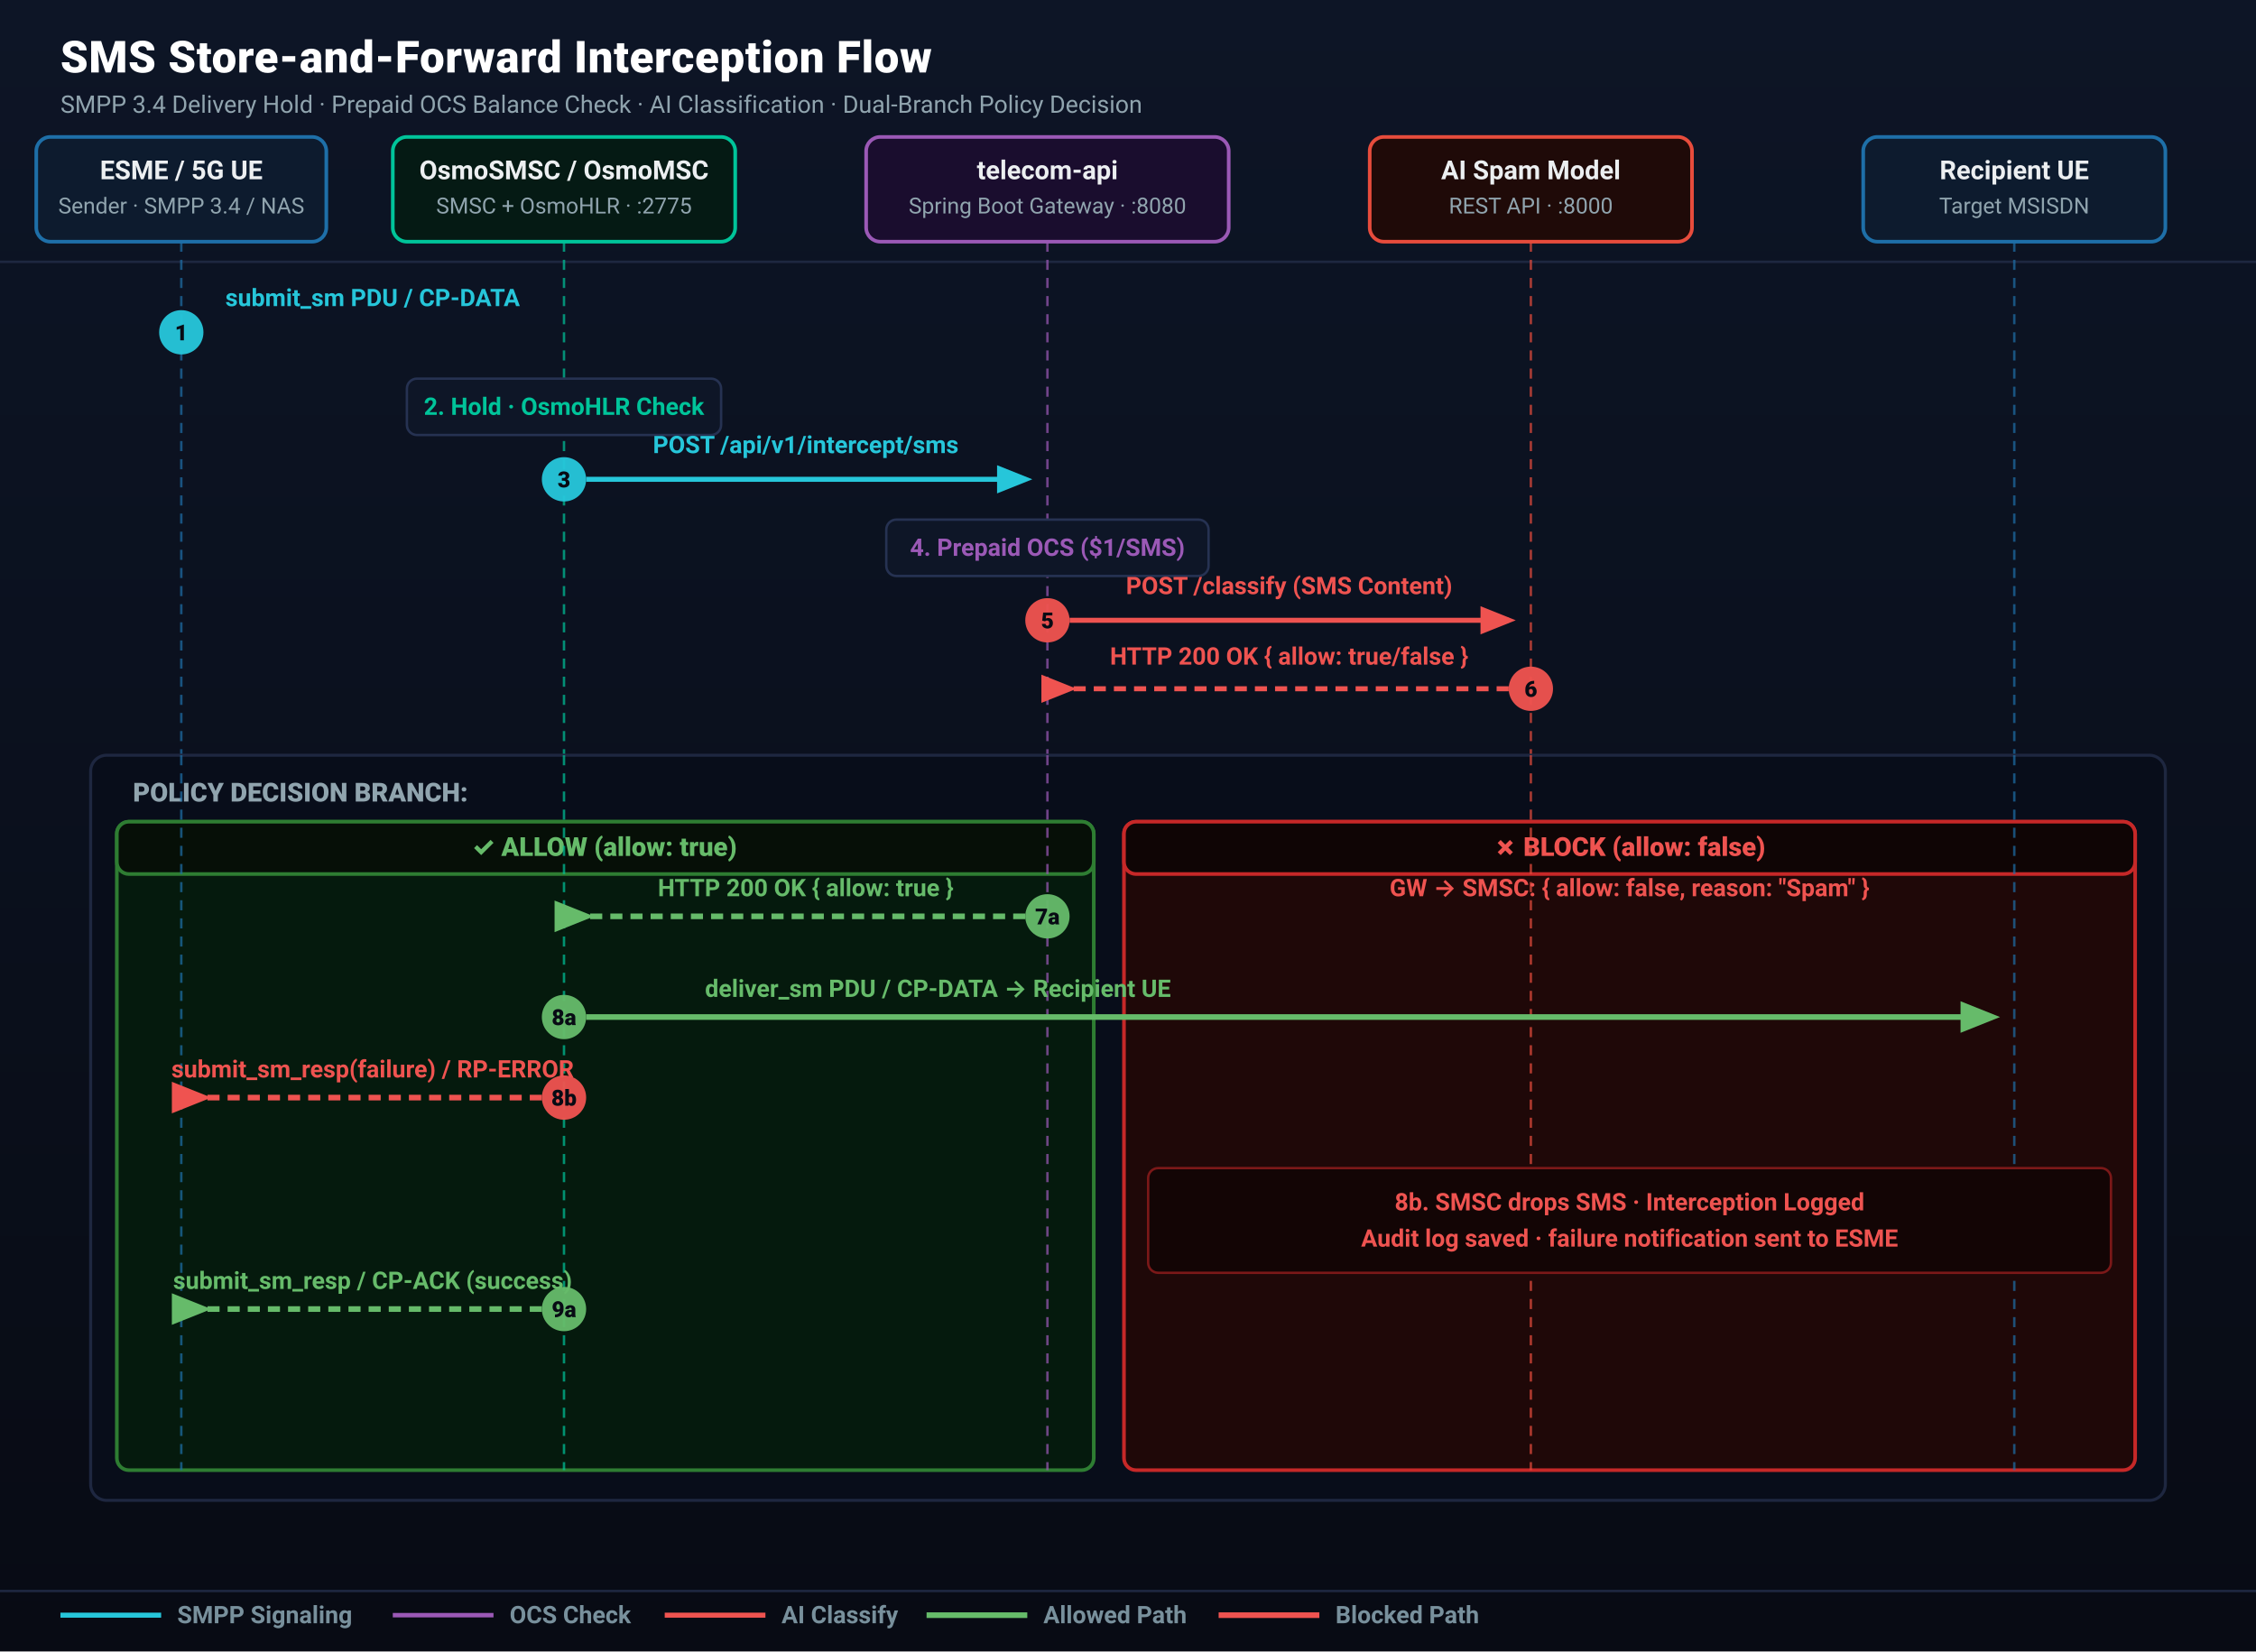
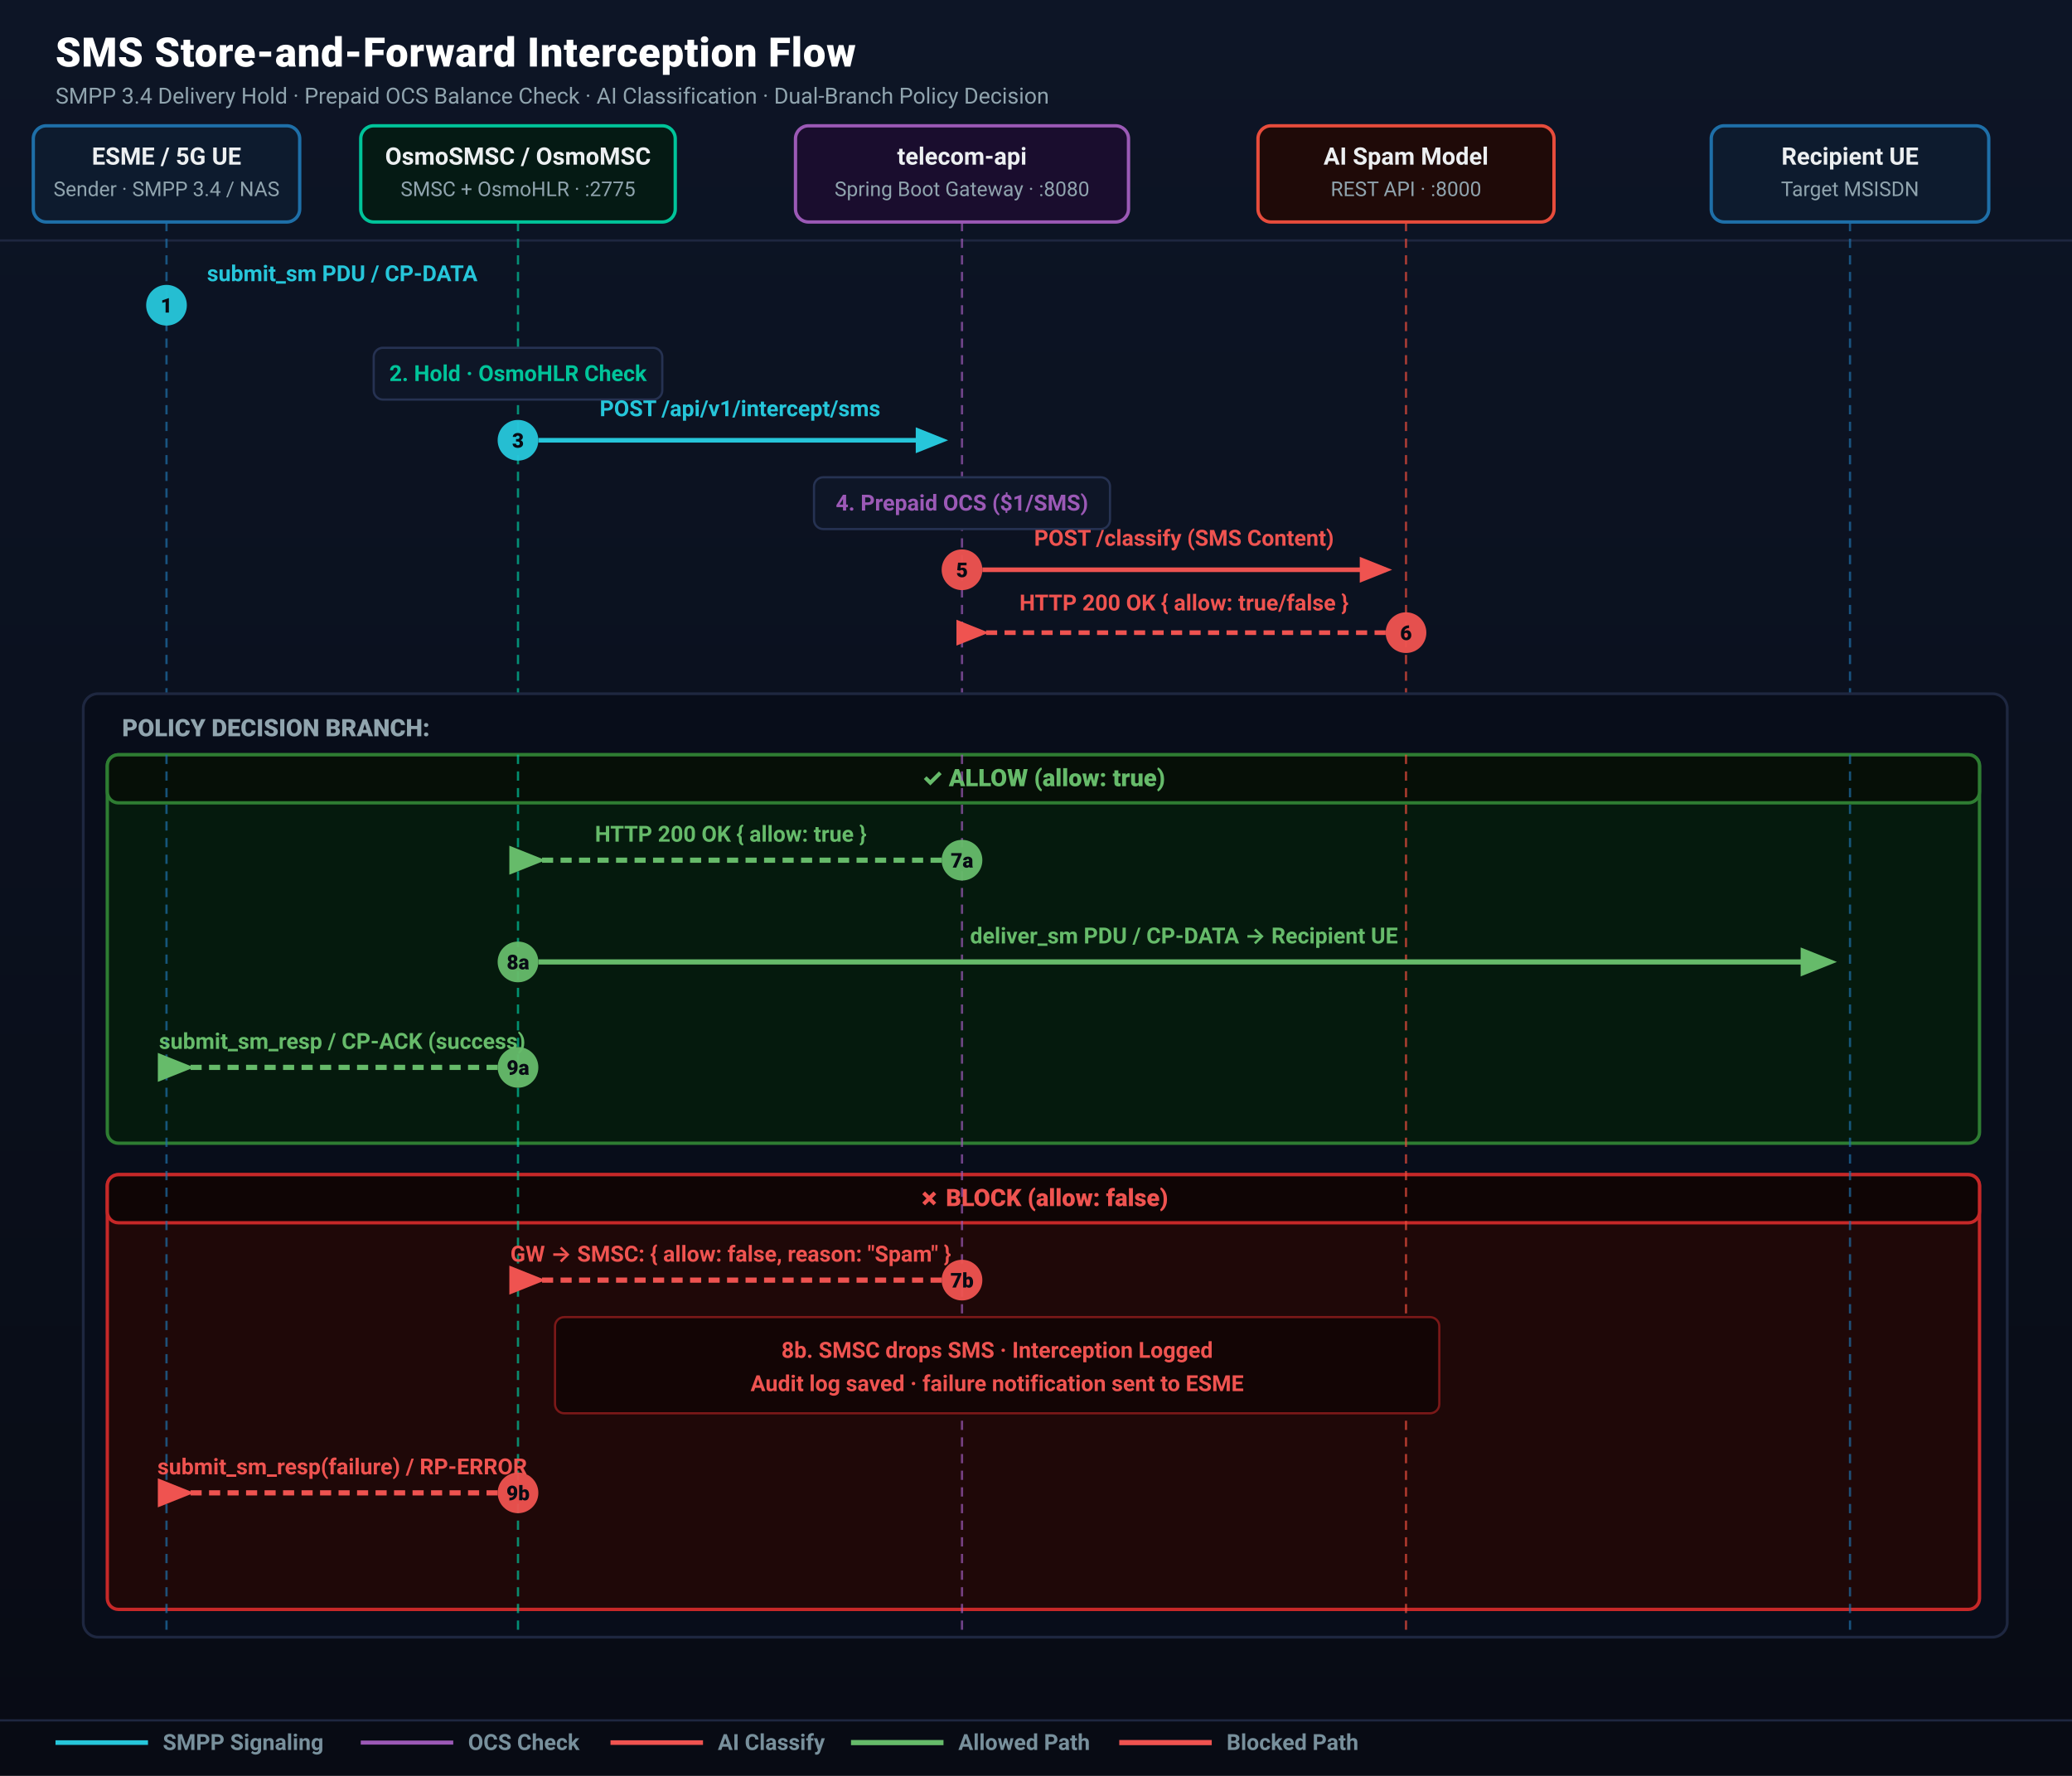
- <svg xmlns="http://www.w3.org/2000/svg" viewBox="0 0 1120 820" width="100%" height="100%">
+ <svg xmlns="http://www.w3.org/2000/svg" viewBox="0 0 1120 960" width="100%" height="100%">
  <defs>
    <style>
      .bg { fill: #080b14; }
      .panel-client { fill: #0d1b2e; stroke: #1e6fa8; stroke-width: 1.8; }
      .panel-core   { fill: #051a14; stroke: #00c49a; stroke-width: 1.8; }
      .panel-gw     { fill: #1a0d2e; stroke: #9b59b6; stroke-width: 1.8; }
      .panel-ai     { fill: #1f0a08; stroke: #e74c3c; stroke-width: 1.8; }

      .badge-num { font-family: system-ui, -apple-system, BlinkMacSystemFont, 'Segoe UI', Roboto, sans-serif; font-size: 11px; font-weight: 800; fill: #080b14; }
      .title-main { font-family: system-ui, -apple-system, BlinkMacSystemFont, 'Segoe UI', Roboto, sans-serif; font-size: 22px; font-weight: 800; fill: #ffffff; letter-spacing: 0.3px; }
      .title-sub  { font-family: system-ui, -apple-system, BlinkMacSystemFont, 'Segoe UI', Roboto, sans-serif; font-size: 12px; fill: #90a4ae; }
      .node-name  { font-family: system-ui, -apple-system, BlinkMacSystemFont, 'Segoe UI', Roboto, sans-serif; font-size: 13px; font-weight: 700; fill: #eceff1; }
      .node-sub   { font-family: system-ui, -apple-system, BlinkMacSystemFont, 'Segoe UI', Roboto, sans-serif; font-size: 11px; fill: #90a4ae; }
      .lbl        { font-family: system-ui, -apple-system, BlinkMacSystemFont, 'Segoe UI', Roboto, sans-serif; font-size: 12px; font-weight: 700; }
      .branch-lbl { font-family: system-ui, -apple-system, BlinkMacSystemFont, 'Segoe UI', Roboto, sans-serif; font-size: 13px; font-weight: 800; }

      .lifeline-client { stroke: #1e6fa8; stroke-width: 1.2; stroke-dasharray: 5,4; opacity: 0.7; }
      .lifeline-core   { stroke: #00c49a; stroke-width: 1.2; stroke-dasharray: 5,4; opacity: 0.7; }
      .lifeline-gw     { stroke: #9b59b6; stroke-width: 1.2; stroke-dasharray: 5,4; opacity: 0.7; }
      .lifeline-ai     { stroke: #e74c3c; stroke-width: 1.2; stroke-dasharray: 5,4; opacity: 0.7; }

      .arrow-smpp  { stroke: #26c6da; stroke-width: 2.5; fill: none; }
      .arrow-ocs   { stroke: #9b59b6; stroke-width: 2.2; fill: none; }
      .arrow-ai    { stroke: #ef5350; stroke-width: 2.5; fill: none; }
      .arrow-allow { stroke: #66bb6a; stroke-width: 2.8; fill: none; }
      .arrow-block { stroke: #ef5350; stroke-width: 2.8; fill: none; }
      .arrow-resp  { stroke-dasharray: 6,4; }

      .divider { stroke: #1e2740; stroke-width: 1.2; }
      .branch-allow { fill: #051a0d; stroke: #2e7d32; stroke-width: 1.8; }
      .branch-block { fill: #1f0808; stroke: #c62828; stroke-width: 1.8; }
      .branch-label-allow { fill: #060f07; stroke: #2e7d32; stroke-width: 1.8; }
      .branch-label-block { fill: #0f0505; stroke: #c62828; stroke-width: 1.8; }
      .note-box { fill: #0e1627; stroke: #263252; stroke-width: 1.2; }
    </style>
    <marker id="h-smpp" viewBox="0 0 10 8" refX="8" refY="4" markerWidth="7" markerHeight="7" orient="auto">
      <path d="M 0 0 L 10 4 L 0 8 z" fill="#26c6da" />
    </marker>
    <marker id="h-smpp-l" viewBox="0 0 10 8" refX="2" refY="4" markerWidth="7" markerHeight="7" orient="auto-start-reverse">
      <path d="M 10 0 L 0 4 L 10 8 z" fill="#26c6da" />
    </marker>
    <marker id="h-ocs" viewBox="0 0 10 8" refX="8" refY="4" markerWidth="7" markerHeight="7" orient="auto">
      <path d="M 0 0 L 10 4 L 0 8 z" fill="#9b59b6" />
    </marker>
    <marker id="h-ai" viewBox="0 0 10 8" refX="8" refY="4" markerWidth="7" markerHeight="7" orient="auto">
      <path d="M 0 0 L 10 4 L 0 8 z" fill="#ef5350" />
    </marker>
    <marker id="h-ai-l" viewBox="0 0 10 8" refX="2" refY="4" markerWidth="7" markerHeight="7" orient="auto-start-reverse">
      <path d="M 10 0 L 0 4 L 10 8 z" fill="#ef5350" />
    </marker>
    <marker id="h-allow" viewBox="0 0 10 8" refX="8" refY="4" markerWidth="7" markerHeight="7" orient="auto">
      <path d="M 0 0 L 10 4 L 0 8 z" fill="#66bb6a" />
    </marker>
    <marker id="h-allow-l" viewBox="0 0 10 8" refX="2" refY="4" markerWidth="7" markerHeight="7" orient="auto-start-reverse">
      <path d="M 10 0 L 0 4 L 10 8 z" fill="#66bb6a" />
    </marker>
    <marker id="h-block" viewBox="0 0 10 8" refX="8" refY="4" markerWidth="7" markerHeight="7" orient="auto">
      <path d="M 0 0 L 10 4 L 0 8 z" fill="#ef5350" />
    </marker>
    <marker id="h-block-l" viewBox="0 0 10 8" refX="2" refY="4" markerWidth="7" markerHeight="7" orient="auto-start-reverse">
      <path d="M 10 0 L 0 4 L 10 8 z" fill="#ef5350" />
    </marker>
    <linearGradient id="grad-bg" x1="0" y1="0" x2="0" y2="1">
      <stop offset="0%" stop-color="#0d1526" />
      <stop offset="100%" stop-color="#080b14" />
    </linearGradient>
    <filter id="glow-teal">
      <feGaussianBlur stdDeviation="2.5" result="blur" />
      <feMerge>
        <feMergeNode in="blur" />
        <feMergeNode in="SourceGraphic" />
      </feMerge>
    </filter>
  </defs>
-   <rect width="1120" height="820" fill="url(#grad-bg)" />
+   <rect width="1120" height="960" fill="url(#grad-bg)" />
  <line x1="0" y1="130" x2="1120" y2="130" class="divider" />
-   <line x1="0" y1="790" x2="1120" y2="790" class="divider" />
+   <line x1="0" y1="930" x2="1120" y2="930" class="divider" />
  <text x="30" y="36" class="title-main">SMS Store-and-Forward Interception Flow</text>
  <text x="30" y="56" class="title-sub">SMPP 3.4 Delivery Hold · Prepaid OCS Balance Check · AI Classification · Dual-Branch Policy Decision</text>
  <rect x="18" y="68" width="144" height="52" rx="7" class="panel-client" />
  <text x="90" y="89" text-anchor="middle" class="node-name">ESME / 5G UE</text>
  <text x="90" y="106" text-anchor="middle" class="node-sub">Sender · SMPP 3.4 / NAS</text>
-   <line x1="90" y1="120" x2="90" y2="735" class="lifeline-client" />
+   <line x1="90" y1="120" x2="90" y2="885" class="lifeline-client" />
  <rect x="195" y="68" width="170" height="52" rx="7" class="panel-core" />
  <text x="280" y="89" text-anchor="middle" class="node-name">OsmoSMSC / OsmoMSC</text>
  <text x="280" y="106" text-anchor="middle" class="node-sub">SMSC + OsmoHLR · :2775</text>
-   <line x1="280" y1="120" x2="280" y2="735" class="lifeline-core" />
+   <line x1="280" y1="120" x2="280" y2="885" class="lifeline-core" />
  <rect x="430" y="68" width="180" height="52" rx="7" class="panel-gw" />
  <text x="520" y="89" text-anchor="middle" class="node-name">telecom-api</text>
  <text x="520" y="106" text-anchor="middle" class="node-sub">Spring Boot Gateway · :8080</text>
-   <line x1="520" y1="120" x2="520" y2="735" class="lifeline-gw" />
+   <line x1="520" y1="120" x2="520" y2="885" class="lifeline-gw" />
  <rect x="680" y="68" width="160" height="52" rx="7" class="panel-ai" />
  <text x="760" y="89" text-anchor="middle" class="node-name">AI Spam Model</text>
  <text x="760" y="106" text-anchor="middle" class="node-sub">REST API · :8000</text>
-   <line x1="760" y1="120" x2="760" y2="735" class="lifeline-ai" />
+   <line x1="760" y1="120" x2="760" y2="885" class="lifeline-ai" />
  <rect x="925" y="68" width="150" height="52" rx="7" class="panel-client" />
  <text x="1000" y="89" text-anchor="middle" class="node-name">Recipient UE</text>
  <text x="1000" y="106" text-anchor="middle" class="node-sub">Target MSISDN</text>
-   <line x1="1000" y1="120" x2="1000" y2="735" class="lifeline-client" />
+   <line x1="1000" y1="120" x2="1000" y2="885" class="lifeline-client" />
  <circle cx="90" cy="165" r="11" fill="#26c6da" opacity="0.95" />
  <text x="90" y="169" text-anchor="middle" class="badge-num">1</text>
  <line x1="101" y1="165" x2="269" y2="165" class="arrow-smpp" marker-end="url(#h-smpp)" filter="url(#glow-teal)" />
  <text x="185" y="152" text-anchor="middle" class="lbl" fill="#26c6da">submit_sm PDU / CP-DATA</text>
  <rect x="202" y="188" width="156" height="28" rx="5" class="note-box" stroke="#00c49a" />
  <text x="280" y="206" text-anchor="middle" class="lbl" fill="#00c49a">2. Hold · OsmoHLR Check</text>
  <circle cx="280" cy="238" r="11" fill="#26c6da" opacity="0.95" />
  <text x="280" y="242" text-anchor="middle" class="badge-num">3</text>
  <line x1="291" y1="238" x2="509" y2="238" class="arrow-smpp" marker-end="url(#h-smpp)" />
  <text x="400" y="225" text-anchor="middle" class="lbl" fill="#26c6da">POST /api/v1/intercept/sms</text>
  <rect x="440" y="258" width="160" height="28" rx="5" class="note-box" stroke="#9b59b6" />
  <text x="520" y="276" text-anchor="middle" class="lbl" fill="#9b59b6">4. Prepaid OCS ($1/SMS)</text>
  <circle cx="520" cy="308" r="11" fill="#ef5350" opacity="0.95" />
  <text x="520" y="312" text-anchor="middle" class="badge-num">5</text>
  <line x1="531" y1="308" x2="749" y2="308" class="arrow-ai" marker-end="url(#h-ai)" />
  <text x="640" y="295" text-anchor="middle" class="lbl" fill="#ef5350">POST /classify (SMS Content)</text>
  <circle cx="760" cy="342" r="11" fill="#ef5350" opacity="0.95" />
  <text x="760" y="346" text-anchor="middle" class="badge-num">6</text>
  <line x1="749" y1="342" x2="531" y2="342" class="arrow-ai arrow-resp" stroke-dasharray="6,4" marker-end="url(#h-ai-l)" />
  <text x="640" y="330" text-anchor="middle" class="lbl" fill="#ef5350">HTTP 200 OK { allow: true/false }</text>
-   <rect x="45" y="375" width="1030" height="370" rx="8" fill="#080d1a" stroke="#1e2740" stroke-width="1.5" />
+   <rect x="45" y="375" width="1040" height="510" rx="8" fill="#080d1a" stroke="#1e2740" stroke-width="1.5" />
  <text x="66" y="398" class="branch-lbl" fill="#90a4ae">POLICY DECISION BRANCH:</text>
-   <rect x="58" y="408" width="485" height="322" rx="6" class="branch-allow" />
-   <rect x="58" y="408" width="485" height="26" rx="6" class="branch-label-allow" />
-   <text x="300" y="425" text-anchor="middle" class="branch-lbl" fill="#66bb6a">✓ ALLOW  (allow: true)</text>
-   <rect x="558" y="408" width="502" height="322" rx="6" class="branch-block" />
-   <rect x="558" y="408" width="502" height="26" rx="6" class="branch-label-block" />
-   <text x="809" y="425" text-anchor="middle" class="branch-lbl" fill="#ef5350">✗ BLOCK  (allow: false)</text>
-   <line x1="90" y1="375" x2="90" y2="730" class="lifeline-client" />
-   <line x1="280" y1="375" x2="280" y2="730" class="lifeline-core" />
-   <line x1="520" y1="375" x2="520" y2="730" class="lifeline-gw" />
-   <line x1="760" y1="375" x2="760" y2="730" class="lifeline-ai" />
-   <line x1="1000" y1="375" x2="1000" y2="730" class="lifeline-client" />
-   <text x="400" y="445" text-anchor="middle" class="lbl" fill="#66bb6a">HTTP 200 OK { allow: true }</text>
-   <circle cx="520" cy="455" r="11" fill="#66bb6a" opacity="0.95" />
-   <text x="520" y="459" text-anchor="middle" class="badge-num" fill="#000">7a</text>
-   <line x1="509" y1="455" x2="291" y2="455" class="arrow-allow arrow-resp" stroke-dasharray="6,4" marker-end="url(#h-allow-l)" />
-   <text x="809" y="445" text-anchor="middle" class="lbl" fill="#ef5350">GW → SMSC: { allow: false, reason: "Spam" }</text>
-   <text x="350" y="495" class="lbl" fill="#66bb6a">deliver_sm PDU / CP-DATA → Recipient UE</text>
-   <circle cx="280" cy="505" r="11" fill="#66bb6a" opacity="0.95" />
-   <text x="280" y="509" text-anchor="middle" class="badge-num" fill="#000">8a</text>
-   <line x1="291" y1="505" x2="989" y2="505" class="arrow-allow" marker-end="url(#h-allow)" />
-   <text x="185" y="535" text-anchor="middle" class="lbl" fill="#ef5350">submit_sm_resp(failure) / RP-ERROR</text>
-   <circle cx="280" cy="545" r="11" fill="#ef5350" opacity="0.95" />
-   <text x="280" y="549" text-anchor="middle" class="badge-num">8b</text>
-   <line x1="269" y1="545" x2="101" y2="545" class="arrow-block arrow-resp" stroke-dasharray="6,4" marker-end="url(#h-block-l)" />
-   <rect x="570" y="580" width="478" height="52" rx="5" fill="#130505" stroke="#7b1818" stroke-width="1.2" />
-   <text x="809" y="601" text-anchor="middle" class="lbl" fill="#ef5350">8b. SMSC drops SMS · Interception Logged</text>
-   <text x="809" y="619" text-anchor="middle" class="lbl" fill="#ef5350">Audit log saved · failure notification sent to ESME</text>
-   <text x="185" y="640" text-anchor="middle" class="lbl" fill="#66bb6a">submit_sm_resp / CP-ACK (success)</text>
-   <circle cx="280" cy="650" r="11" fill="#66bb6a" opacity="0.95" />
-   <text x="280" y="654" text-anchor="middle" class="badge-num" fill="#000">9a</text>
-   <line x1="269" y1="650" x2="101" y2="650" class="arrow-allow arrow-resp" stroke-dasharray="6,4" marker-end="url(#h-allow-l)" />
-   <line x1="30" y1="802" x2="80" y2="802" stroke="#26c6da" stroke-width="2.5" />
-   <text x="88" y="806" class="lbl" fill="#78909c" font-size="11">SMPP Signaling</text>
-   <line x1="195" y1="802" x2="245" y2="802" stroke="#9b59b6" stroke-width="2.2" />
-   <text x="253" y="806" class="lbl" fill="#78909c" font-size="11">OCS Check</text>
-   <line x1="330" y1="802" x2="380" y2="802" stroke="#ef5350" stroke-width="2.5" />
-   <text x="388" y="806" class="lbl" fill="#78909c" font-size="11">AI Classify</text>
-   <line x1="460" y1="802" x2="510" y2="802" stroke="#66bb6a" stroke-width="2.8" />
-   <text x="518" y="806" class="lbl" fill="#78909c" font-size="11">Allowed Path</text>
-   <line x1="605" y1="802" x2="655" y2="802" stroke="#ef5350" stroke-width="2.8" />
-   <text x="663" y="806" class="lbl" fill="#78909c" font-size="11">Blocked Path</text>
+   <rect x="58" y="408" width="1012" height="210" rx="6" class="branch-allow" />
+   <rect x="58" y="408" width="1012" height="26" rx="6" class="branch-label-allow" />
+   <text x="564" y="425" text-anchor="middle" class="branch-lbl" fill="#66bb6a">✓ ALLOW  (allow: true)</text>
+   <rect x="58" y="635" width="1012" height="235" rx="6" class="branch-block" />
+   <rect x="58" y="635" width="1012" height="26" rx="6" class="branch-label-block" />
+   <text x="564" y="652" text-anchor="middle" class="branch-lbl" fill="#ef5350">✗ BLOCK  (allow: false)</text>
+   <line x1="90" y1="408" x2="90" y2="885" class="lifeline-client" />
+   <line x1="280" y1="408" x2="280" y2="885" class="lifeline-core" />
+   <line x1="520" y1="408" x2="520" y2="885" class="lifeline-gw" />
+   <line x1="760" y1="408" x2="760" y2="885" class="lifeline-ai" />
+   <line x1="1000" y1="408" x2="1000" y2="885" class="lifeline-client" />
+   <text x="395" y="455" text-anchor="middle" class="lbl" fill="#66bb6a">HTTP 200 OK { allow: true }</text>
+   <circle cx="520" cy="465" r="11" fill="#66bb6a" opacity="0.95" />
+   <text x="520" y="469" text-anchor="middle" class="badge-num" fill="#000">7a</text>
+   <line x1="509" y1="465" x2="291" y2="465" class="arrow-allow arrow-resp" stroke-dasharray="6,4" marker-end="url(#h-allow-l)" />
+   <text x="640" y="510" text-anchor="middle" class="lbl" fill="#66bb6a">deliver_sm PDU / CP-DATA → Recipient UE</text>
+   <circle cx="280" cy="520" r="11" fill="#66bb6a" opacity="0.95" />
+   <text x="280" y="524" text-anchor="middle" class="badge-num" fill="#000">8a</text>
+   <line x1="291" y1="520" x2="989" y2="520" class="arrow-allow" marker-end="url(#h-allow)" />
+   <text x="185" y="567" text-anchor="middle" class="lbl" fill="#66bb6a">submit_sm_resp / CP-ACK (success)</text>
+   <circle cx="280" cy="577" r="11" fill="#66bb6a" opacity="0.95" />
+   <text x="280" y="581" text-anchor="middle" class="badge-num" fill="#000">9a</text>
+   <line x1="269" y1="577" x2="101" y2="577" class="arrow-allow arrow-resp" stroke-dasharray="6,4" marker-end="url(#h-allow-l)" />
+   <text x="395" y="682" text-anchor="middle" class="lbl" fill="#ef5350">GW → SMSC: { allow: false, reason: "Spam" }</text>
+   <circle cx="520" cy="692" r="11" fill="#ef5350" opacity="0.95" />
+   <text x="520" y="696" text-anchor="middle" class="badge-num">7b</text>
+   <line x1="509" y1="692" x2="291" y2="692" class="arrow-block arrow-resp" stroke-dasharray="6,4" marker-end="url(#h-block-l)" />
+   <rect x="300" y="712" width="478" height="52" rx="5" fill="#130505" stroke="#7b1818" stroke-width="1.2" />
+   <text x="539" y="734" text-anchor="middle" class="lbl" fill="#ef5350">8b. SMSC drops SMS · Interception Logged</text>
+   <text x="539" y="752" text-anchor="middle" class="lbl" fill="#ef5350">Audit log saved · failure notification sent to ESME</text>
+   <text x="185" y="797" text-anchor="middle" class="lbl" fill="#ef5350">submit_sm_resp(failure) / RP-ERROR</text>
+   <circle cx="280" cy="807" r="11" fill="#ef5350" opacity="0.95" />
+   <text x="280" y="811" text-anchor="middle" class="badge-num">9b</text>
+   <line x1="269" y1="807" x2="101" y2="807" class="arrow-block arrow-resp" stroke-dasharray="6,4" marker-end="url(#h-block-l)" />
+   <line x1="30" y1="942" x2="80" y2="942" stroke="#26c6da" stroke-width="2.5" />
+   <text x="88" y="946" class="lbl" fill="#78909c" font-size="11">SMPP Signaling</text>
+   <line x1="195" y1="942" x2="245" y2="942" stroke="#9b59b6" stroke-width="2.2" />
+   <text x="253" y="946" class="lbl" fill="#78909c" font-size="11">OCS Check</text>
+   <line x1="330" y1="942" x2="380" y2="942" stroke="#ef5350" stroke-width="2.5" />
+   <text x="388" y="946" class="lbl" fill="#78909c" font-size="11">AI Classify</text>
+   <line x1="460" y1="942" x2="510" y2="942" stroke="#66bb6a" stroke-width="2.8" />
+   <text x="518" y="946" class="lbl" fill="#78909c" font-size="11">Allowed Path</text>
+   <line x1="605" y1="942" x2="655" y2="942" stroke="#ef5350" stroke-width="2.8" />
+   <text x="663" y="946" class="lbl" fill="#78909c" font-size="11">Blocked Path</text>
</svg>
